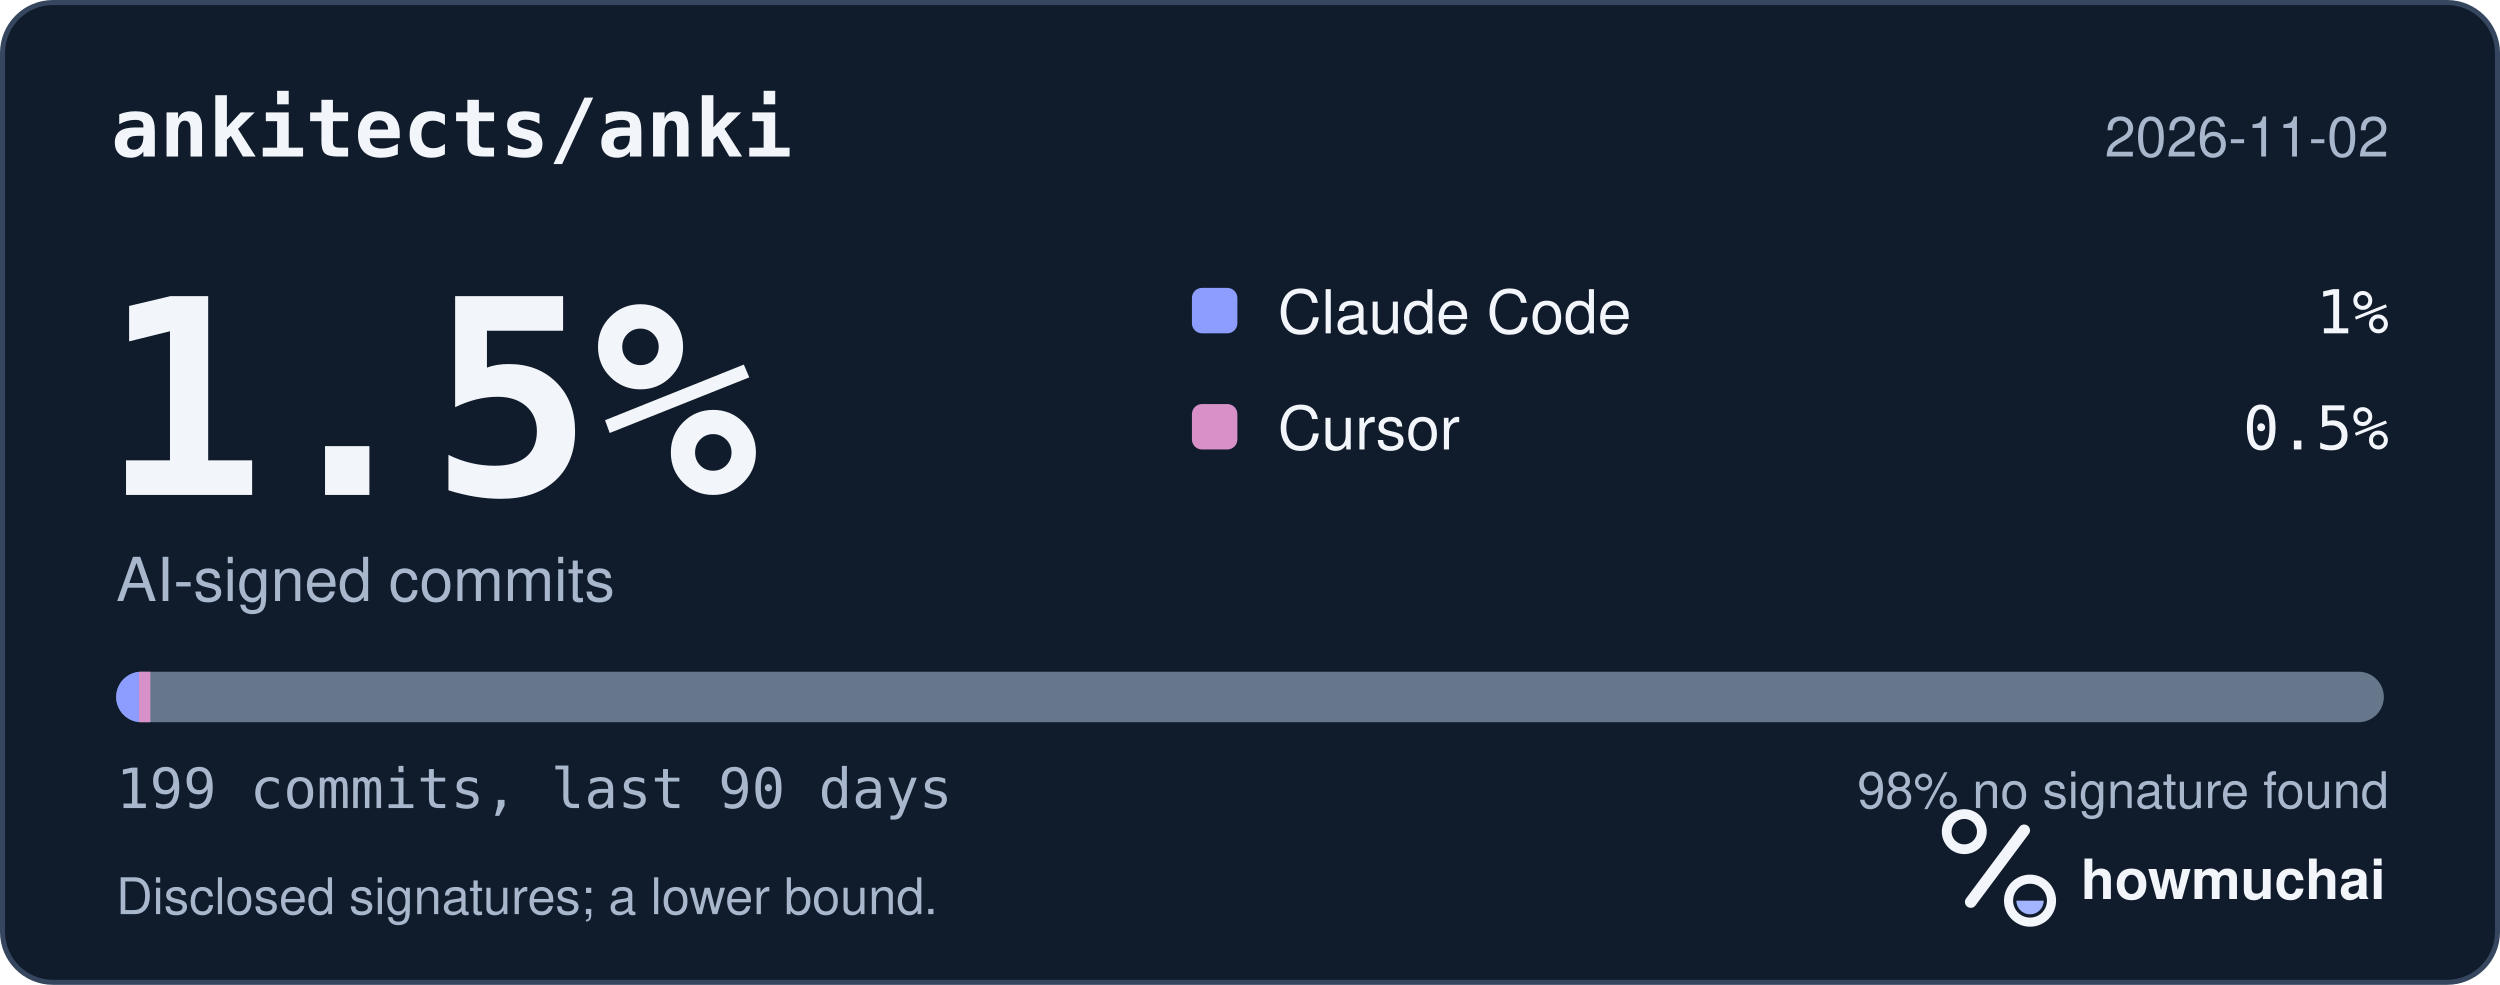
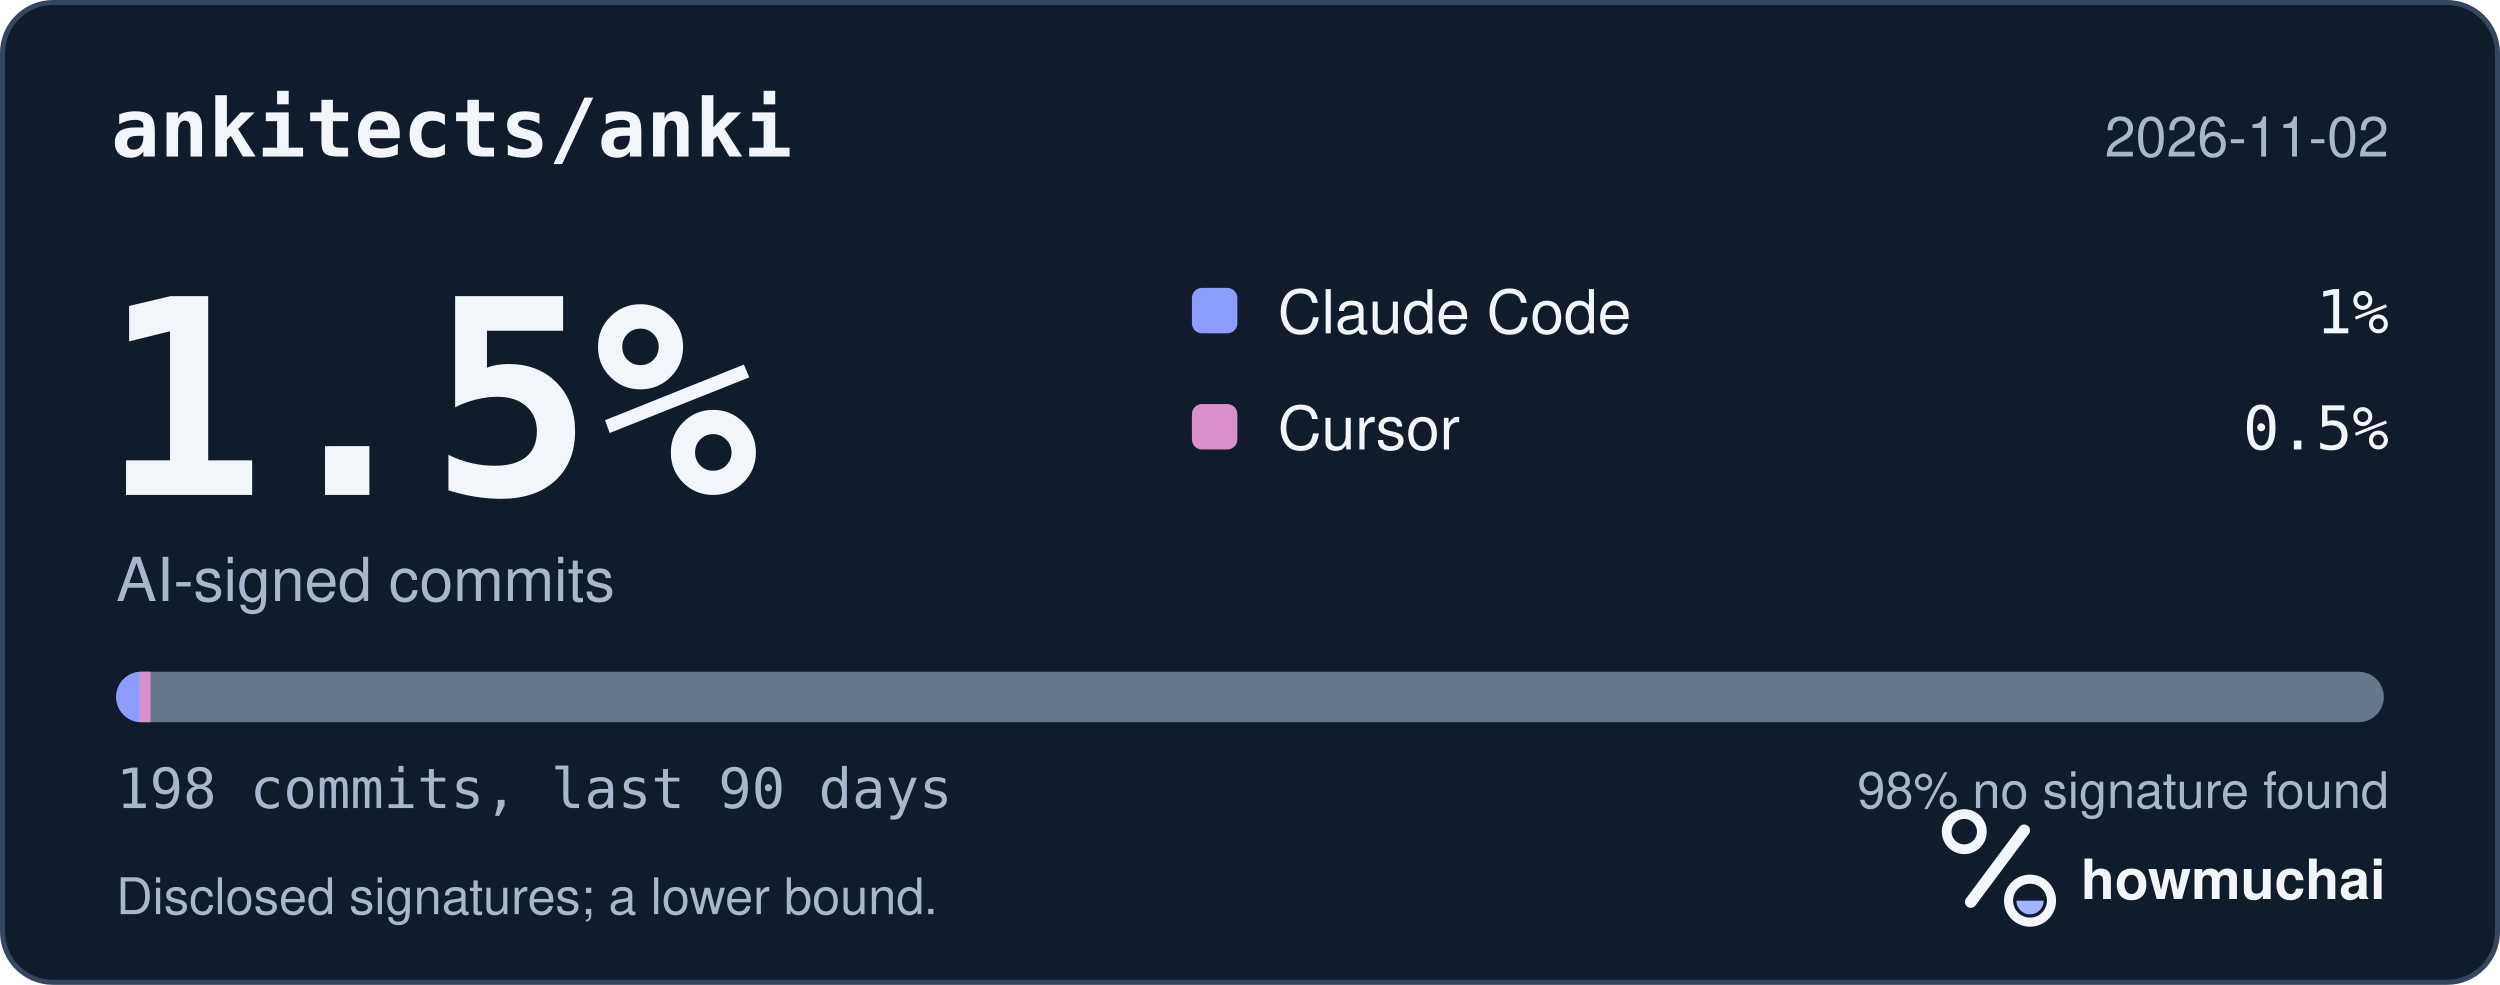
<svg xmlns="http://www.w3.org/2000/svg" width="495" height="195" viewBox="0 0 495 195" role="img" aria-labelledby="hm-t hm-d">
  <rect x="0.5" y="0.5" width="494" height="194" rx="10" fill="#101B2C" stroke="#35465E" />
  <text x="22" y="31" fill="#F2F5FA" font-family="ui-monospace, SF Mono, Menlo, Consolas, IBM Plex Mono, monospace" font-size="16" font-weight="600">ankitects/anki</text>
  <text x="473" y="31" fill="#A8B7CC" font-family="-apple-system, BlinkMacSystemFont, Segoe UI, Helvetica, Arial, Fira Sans, sans-serif" font-size="11" text-anchor="end">2026-11-02</text>
  <text x="20" y="98" fill="#F2F5FA" font-family="ui-monospace, SF Mono, Menlo, Consolas, IBM Plex Mono, monospace" font-size="54" font-weight="700">1.5%</text>
  <text x="23" y="119" fill="#A8B7CC" font-family="-apple-system, BlinkMacSystemFont, Segoe UI, Helvetica, Arial, Fira Sans, sans-serif" font-size="12">AI-signed commits</text>
  <rect x="236" y="57" width="9" height="9" rx="2" fill="#8D9DFF" />
  <text x="253" y="66" fill="#F2F5FA" font-family="-apple-system, BlinkMacSystemFont, Segoe UI, Helvetica, Arial, Fira Sans, sans-serif" font-size="12">Claude Code</text>
  <text x="473" y="66" fill="#F2F5FA" font-family="ui-monospace, SF Mono, Menlo, Consolas, IBM Plex Mono, monospace" font-size="12" text-anchor="end">1%</text>
  <rect x="236" y="80" width="9" height="9" rx="2" fill="#D891C8" />
  <text x="253" y="89" fill="#F2F5FA" font-family="-apple-system, BlinkMacSystemFont, Segoe UI, Helvetica, Arial, Fira Sans, sans-serif" font-size="12">Cursor</text>
  <text x="473" y="89" fill="#F2F5FA" font-family="ui-monospace, SF Mono, Menlo, Consolas, IBM Plex Mono, monospace" font-size="12" text-anchor="end">0.5%</text>
  <defs>
    <clipPath id="hm-bar">
      <rect x="23" y="133" width="449" height="10" rx="5" />
    </clipPath>
  </defs>
  <rect x="23" y="133" width="449" height="10" rx="5" fill="#66768B" />
  <g clip-path="url(#hm-bar)">
-     <rect x="23.00" y="133" width="4.51" height="10" fill="#8D9DFF" />
-     <rect x="27.51" y="133" width="2.26" height="10" fill="#D891C8" />
+     <rect x="23.00" y="133" width="4.54" height="10" fill="#8D9DFF" />
+     <rect x="27.54" y="133" width="2.27" height="10" fill="#D891C8" />
  </g>
-   <text x="23" y="160" fill="#A8B7CC" font-family="ui-monospace, SF Mono, Menlo, Consolas, IBM Plex Mono, monospace" font-size="11">199 commits, last 90 days</text>
+   <text x="23" y="160" fill="#A8B7CC" font-family="ui-monospace, SF Mono, Menlo, Consolas, IBM Plex Mono, monospace" font-size="11">198 commits, last 90 days</text>
  <text x="473" y="160" fill="#A8B7CC" font-family="-apple-system, BlinkMacSystemFont, Segoe UI, Helvetica, Arial, Fira Sans, sans-serif" font-size="10" text-anchor="end">98% no signature found</text>
  <text x="23" y="181" fill="#A8B7CC" font-family="-apple-system, BlinkMacSystemFont, Segoe UI, Helvetica, Arial, Fira Sans, sans-serif" font-size="10">Disclosed signatures; a lower bound.</text>
  <g transform="translate(379 155) scale(0.06445312)">
    <circle cx="154" cy="150" r="54" fill="none" stroke="#F2F5FA" stroke-width="30" />
    <path d="M174 366 338 146" fill="none" stroke="#F2F5FA" stroke-width="36" stroke-linecap="round" />
    <circle cx="356" cy="362" r="66" fill="none" stroke="#F2F5FA" stroke-width="28" />
    <path d="M314 362a42 42 0 0 0 84 0Z" fill="#A4B5FF" />
  </g>
  <text x="412" y="178" fill="#F2F5FA" font-family="-apple-system, BlinkMacSystemFont, Segoe UI, Helvetica, Arial, Fira Sans, sans-serif" font-size="11" font-weight="650">howmuchai</text>
</svg>
